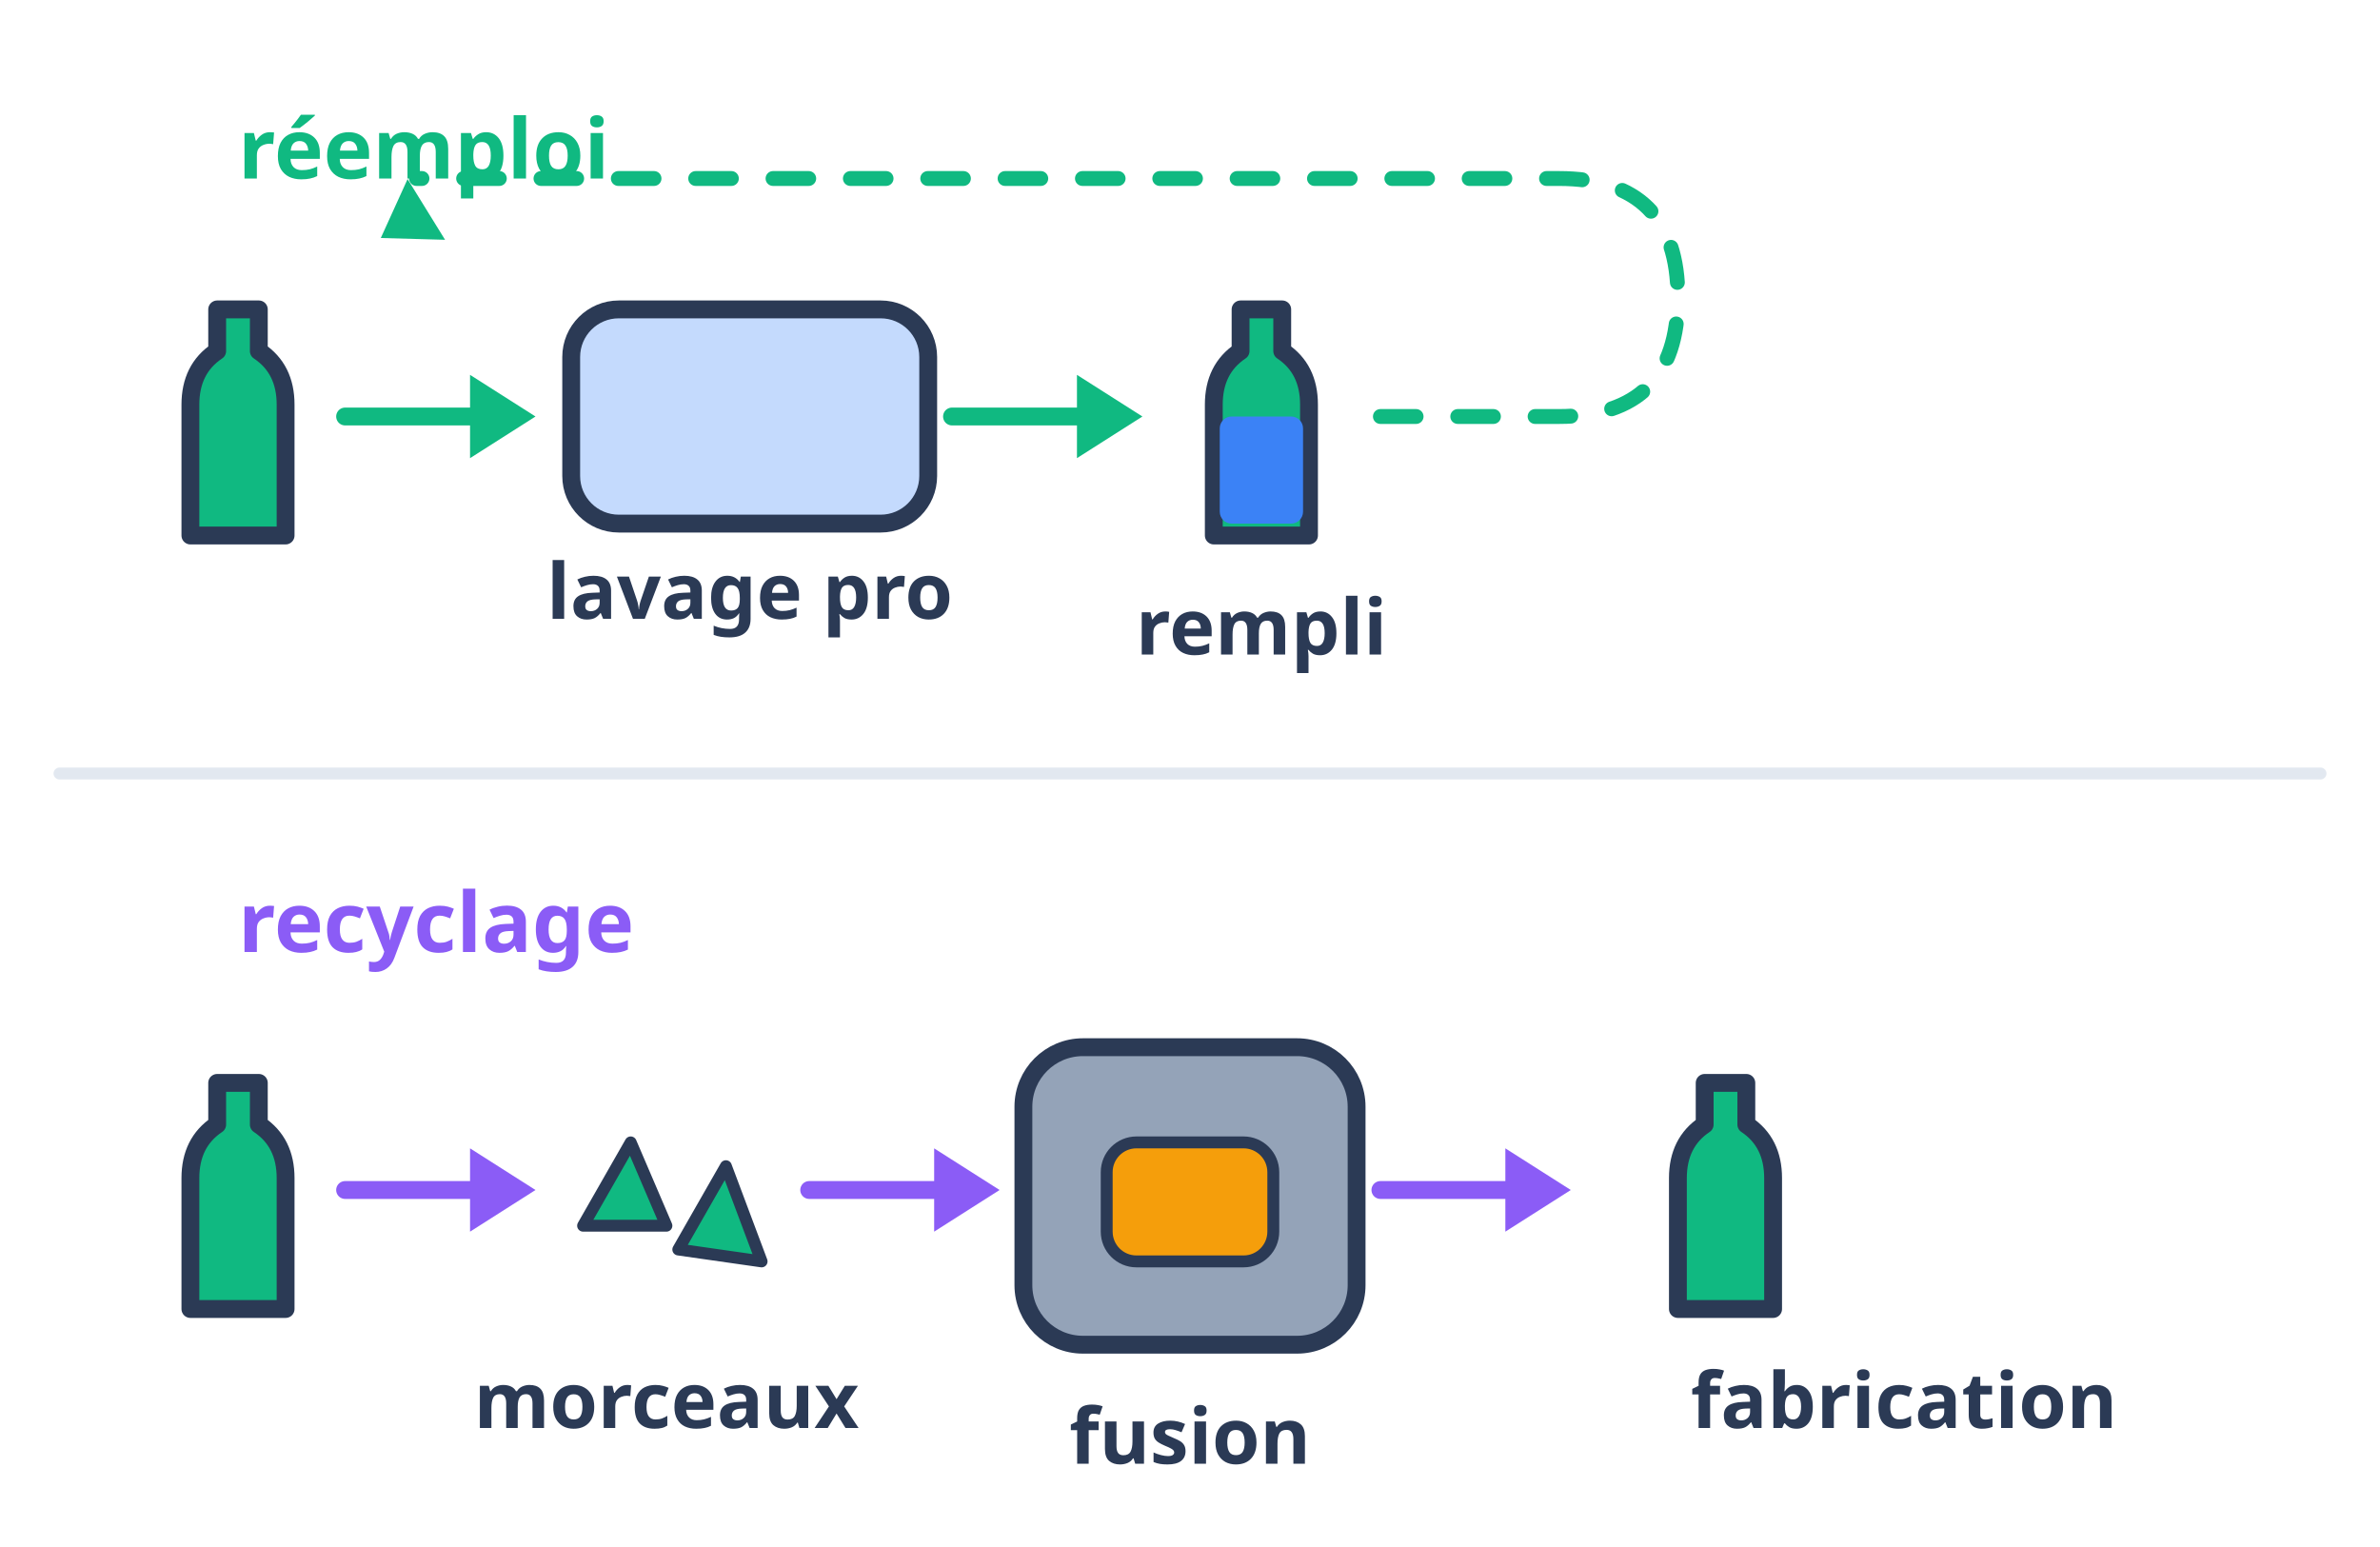
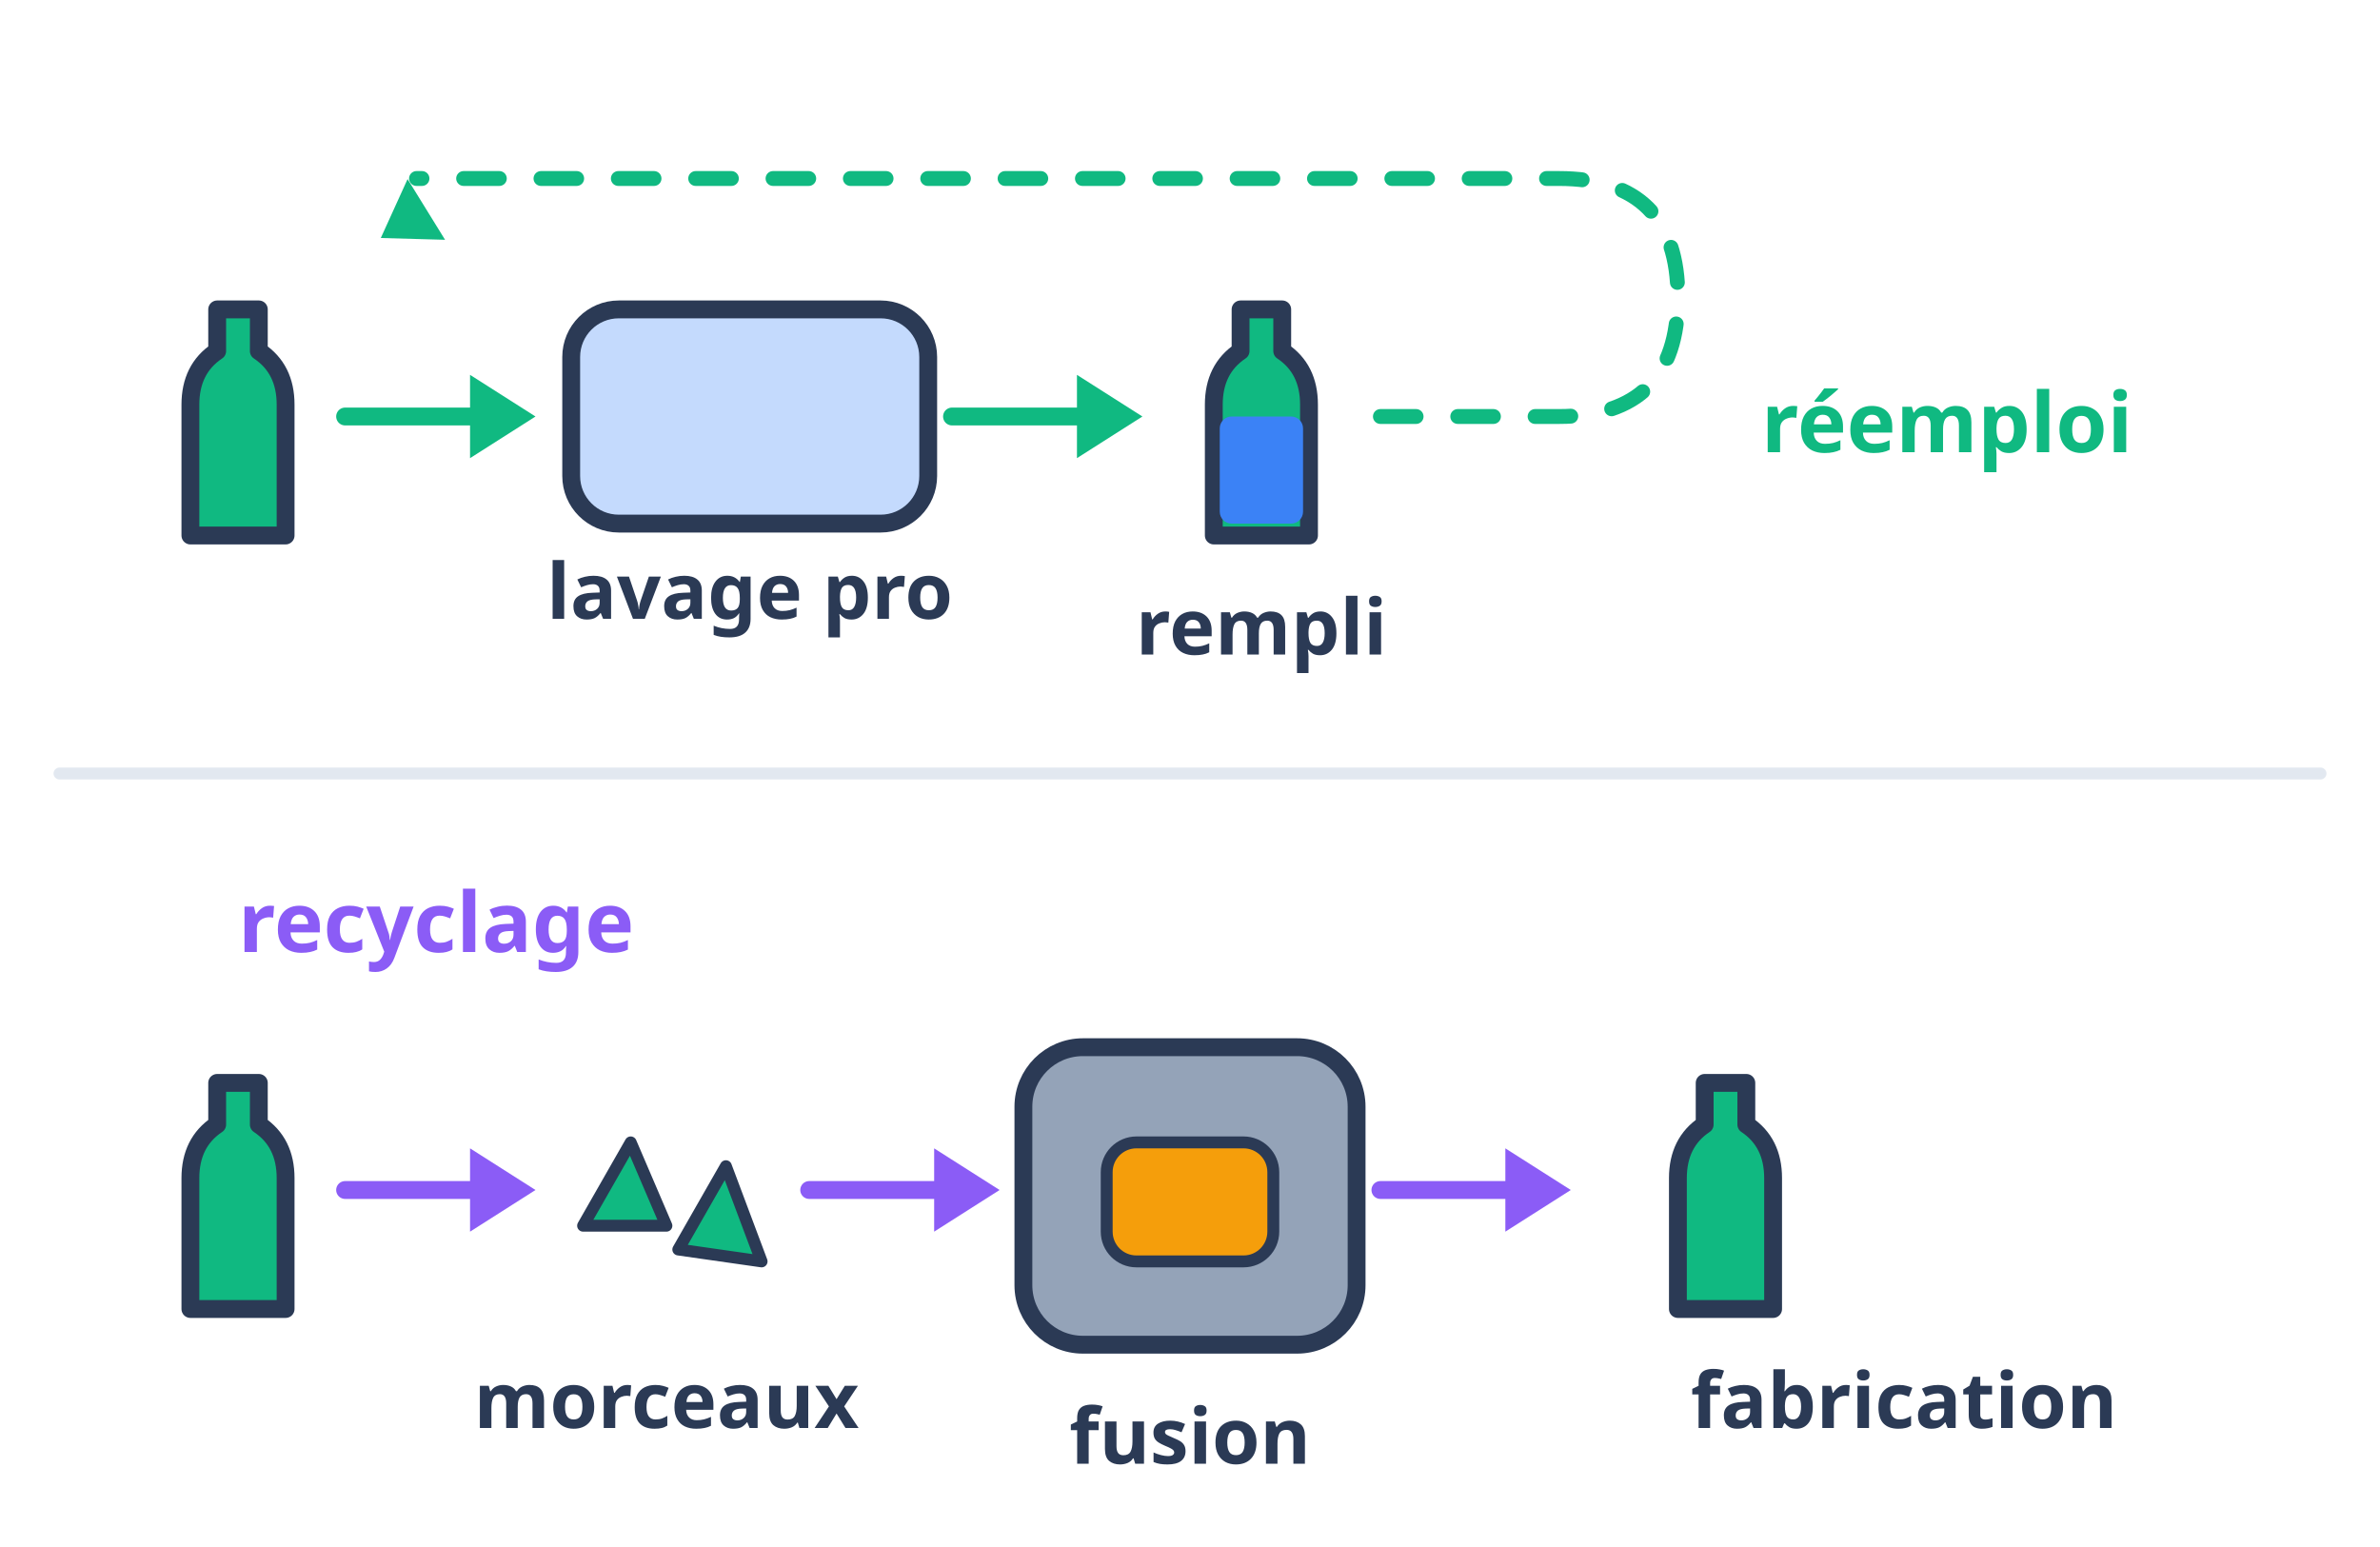
<svg xmlns="http://www.w3.org/2000/svg" viewBox="0 0 400 260" role="img">
  <style>@media (prefers-reduced-motion: reduce){*{animation:none!important}}</style>
  <g font-family="system-ui, sans-serif" font-weight="600" text-anchor="middle" stroke-linecap="round" stroke-linejoin="round">
-     <text x="40" y="30" font-size="14" fill="#10B981" text-anchor="start">réemploi</text>
+     <text x="296" y="76" font-size="14" fill="#10B981" text-anchor="start">réemploi</text>
    <path d="M32 90V68 Q32 62 36.5 59 V52 H43.5 V59 Q48 62 48 68 V90 Z" stroke="#2B3A55" stroke-width="3" fill="#10B981" />
    <path d="M58 70 L79 70" stroke="#10B981" stroke-width="3" fill="none" />
    <polygon points="90,70 79,77 79,63" fill="#10B981" />
    <rect x="96" y="52" width="60" height="36" rx="8" fill="#3B82F6" stroke="#2B3A55" stroke-width="3" fill-opacity=".3" />
    <text x="126" y="104" font-size="13" fill="#2B3A55">lavage pro</text>
    <path d="M160 70 L181 70" stroke="#10B981" stroke-width="3" fill="none" />
    <polygon points="192,70 181,77 181,63" fill="#10B981" />
    <path d="M204 90V68 Q204 62 208.5 59 V52 H215.5 V59 Q220 62 220 68 V90 Z" stroke="#2B3A55" stroke-width="3" fill="#10B981" />
    <rect x="205" y="70" width="14" height="18" rx="2" fill="#3B82F6" />
    <text x="212" y="110" font-size="13" fill="#2B3A55">rempli</text>
    <path d="M232 70h30q20 0 20 -20t-20 -20H70" stroke="#10B981" stroke-width="2.5" fill="none" stroke-dasharray="6 7" />
    <polygon points="64,40 68.5,30.1 74.8,40.3" fill="#10B981" />
    <path d="M10 130H390" stroke="#E2E8F0" stroke-width="2" fill="none" />
    <text x="40" y="160" font-size="14" fill="#8B5CF6" text-anchor="start">recyclage</text>
    <path d="M32 220V198 Q32 192 36.5 189 V182 H43.5 V189 Q48 192 48 198 V220 Z" stroke="#2B3A55" stroke-width="3" fill="#10B981" />
    <path d="M58 200 L79 200" stroke="#8B5CF6" stroke-width="3" fill="none" />
    <polygon points="90,200 79,207 79,193" fill="#8B5CF6" />
    <polygon points="98,206 106,192 112,206" fill="#10B981" stroke="#2B3A55" stroke-width="2" />
    <polygon points="114,210 122,196 128,212" fill="#10B981" stroke="#2B3A55" stroke-width="2" />
    <text x="112" y="240" font-size="13" fill="#2B3A55">morceaux</text>
    <path d="M136 200 L157 200" stroke="#8B5CF6" stroke-width="3" fill="none" />
    <polygon points="168,200 157,207 157,193" fill="#8B5CF6" />
    <rect x="172" y="176" width="56" height="50" rx="10" fill="#94A3B8" stroke="#2B3A55" stroke-width="3" />
    <rect x="186" y="192" width="28" height="20" rx="5" fill="#F59E0B" stroke="#2B3A55" stroke-width="2" />
    <text x="200" y="246" font-size="13" fill="#2B3A55">fusion</text>
    <path d="M232 200 L253 200" stroke="#8B5CF6" stroke-width="3" fill="none" />
    <polygon points="264,200 253,207 253,193" fill="#8B5CF6" />
    <path d="M282 220V198 Q282 192 286.5 189 V182 H293.5 V189 Q298 192 298 198 V220 Z" stroke="#2B3A55" stroke-width="3" fill="#10B981" />
    <text x="320" y="240" font-size="13" fill="#2B3A55">fabrication</text>
  </g>
</svg>
